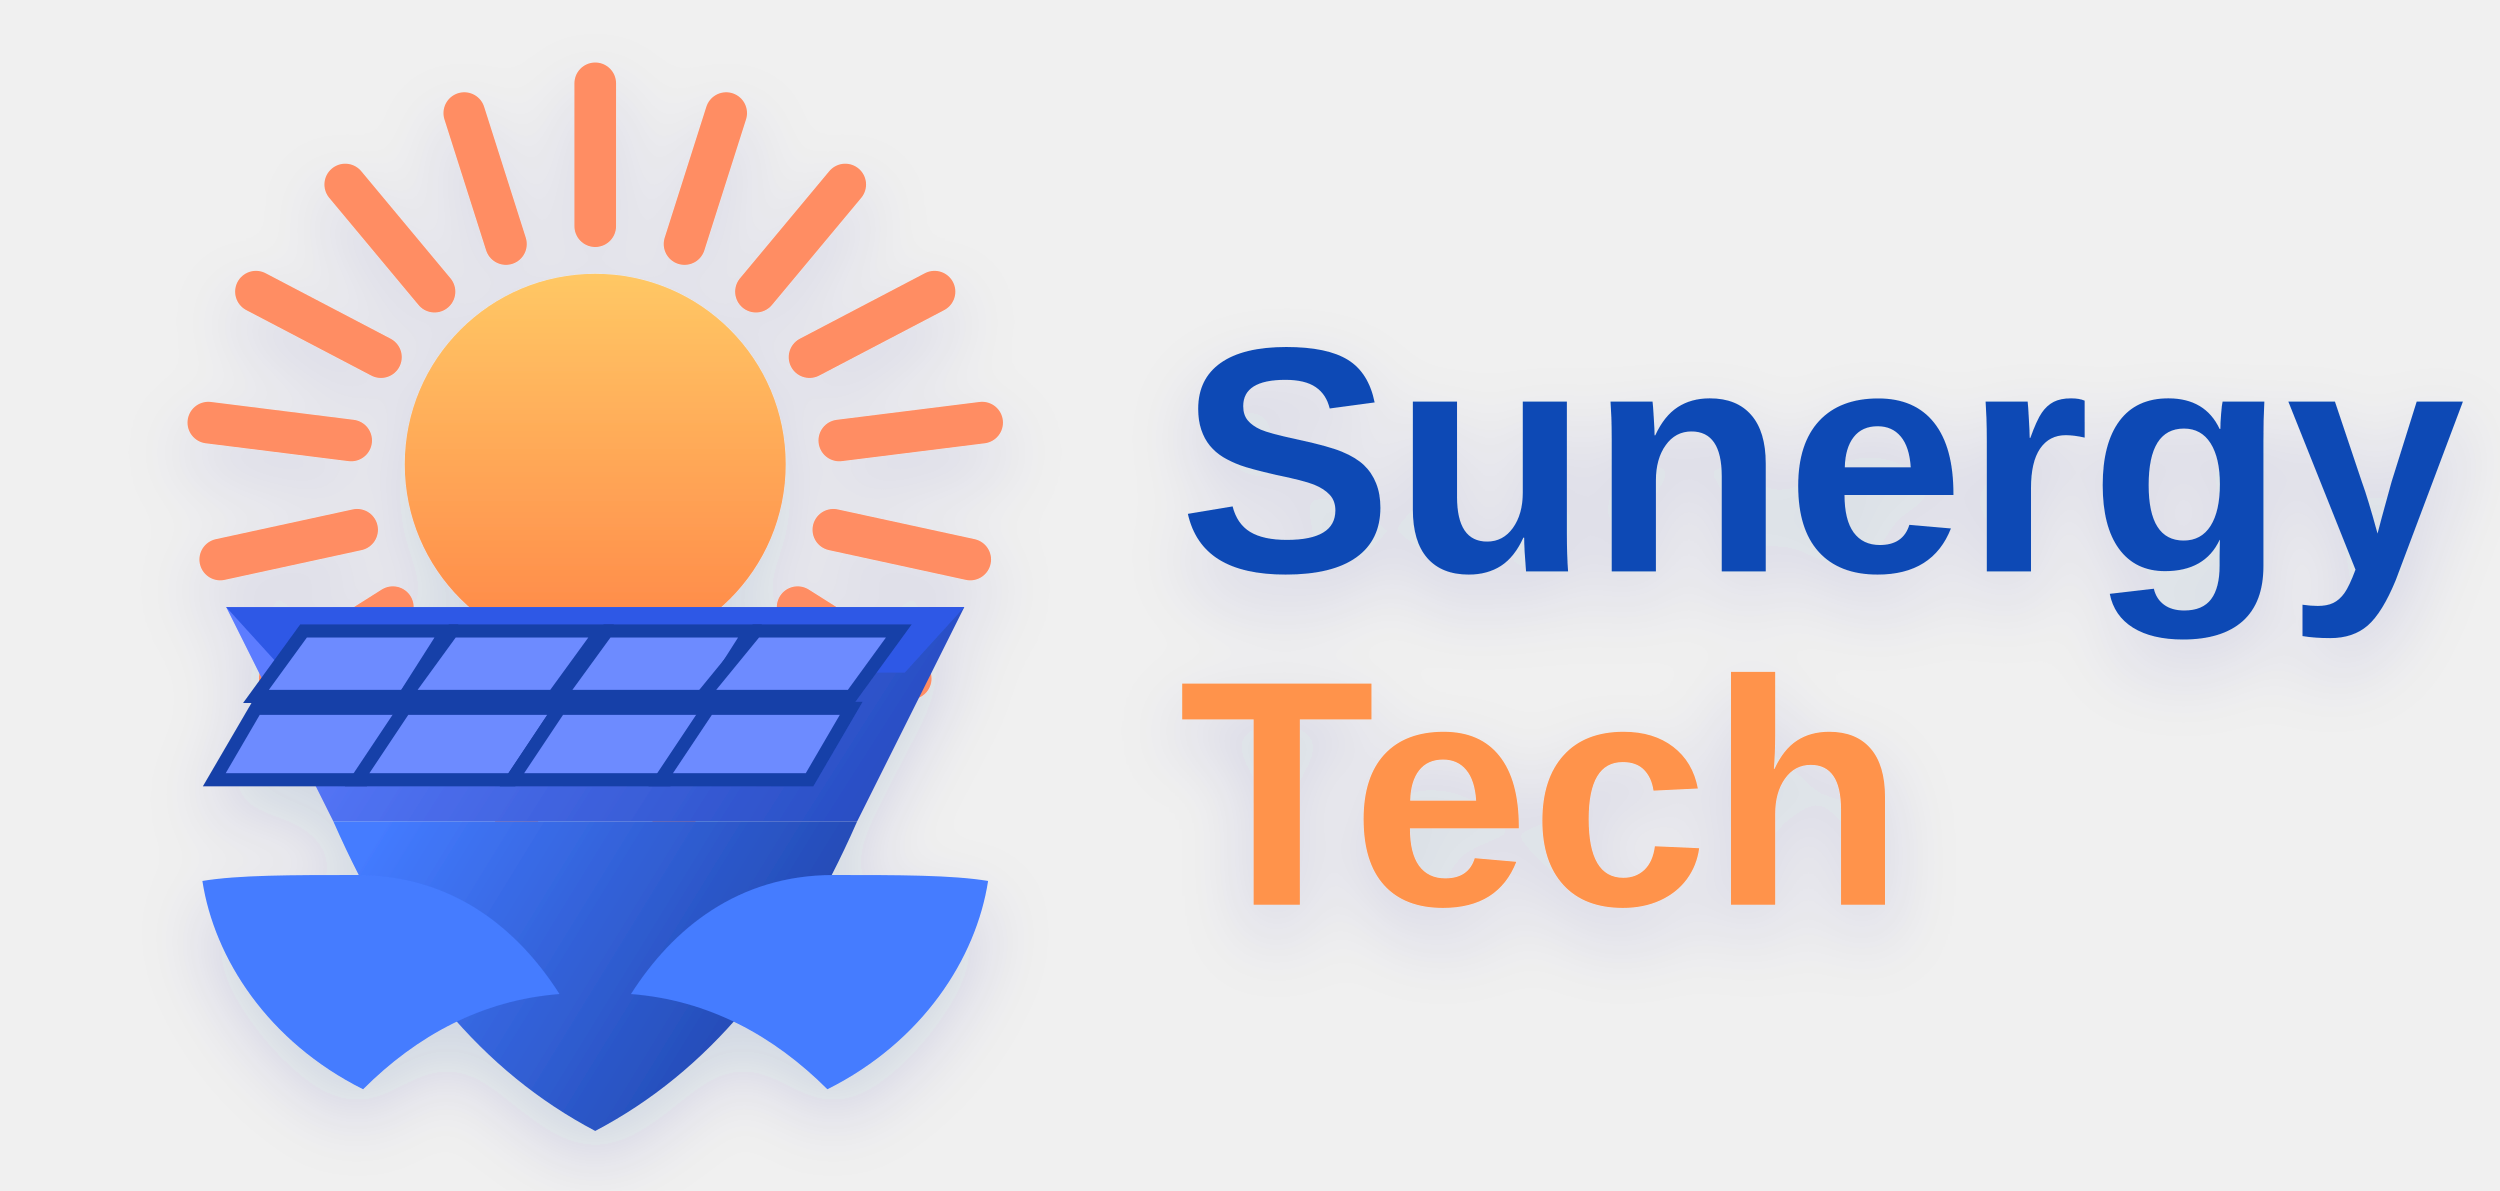
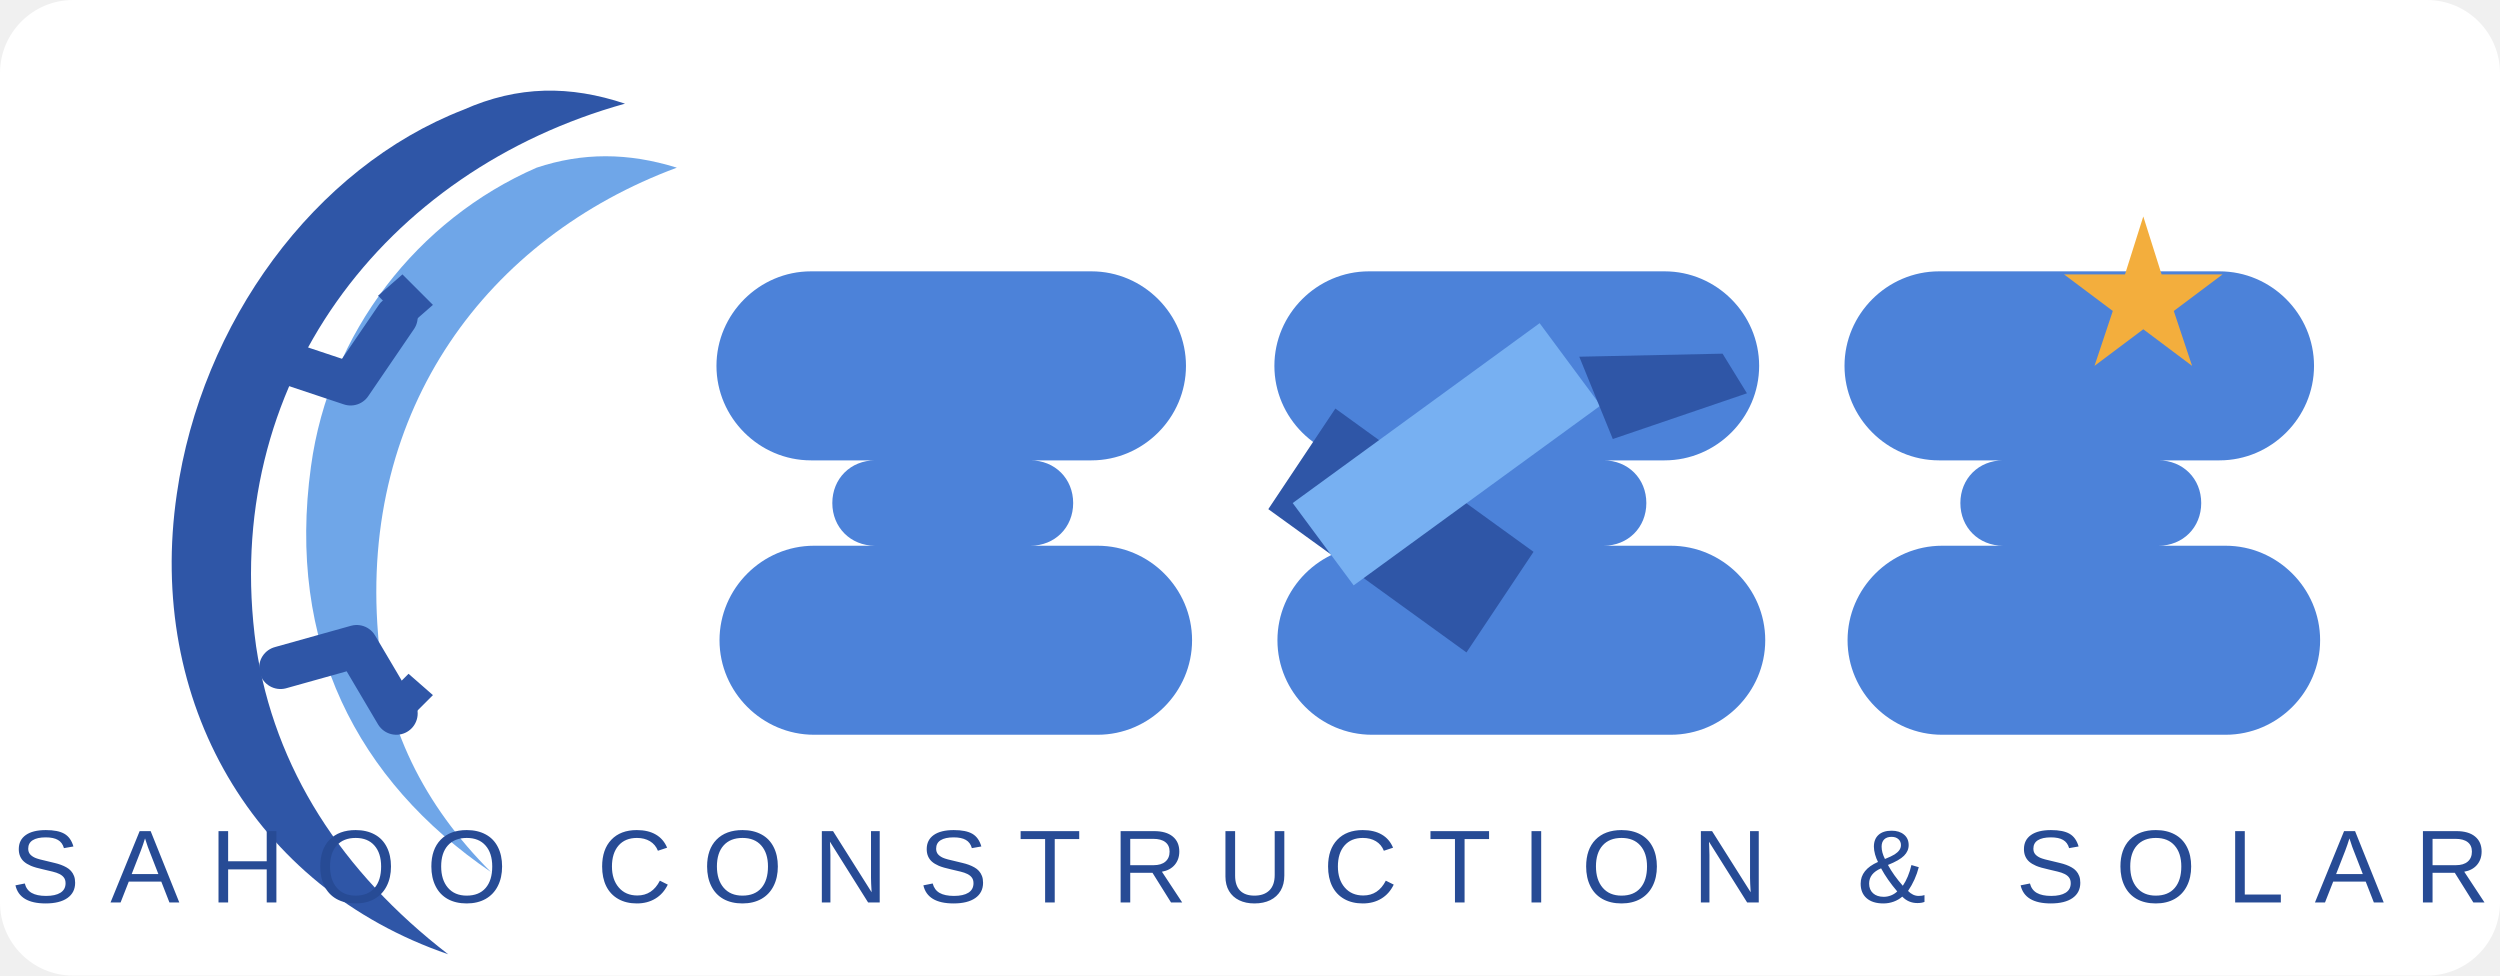
- <svg xmlns="http://www.w3.org/2000/svg" width="420" height="200" viewBox="0 0 420 200" fill="none">
-   <defs>
-     <linearGradient id="sunGradient" x1="100" y1="25" x2="100" y2="95" gradientUnits="userSpaceOnUse">
-       <stop stop-color="#FFD36A" />
-       <stop offset="1" stop-color="#FF8B4A" />
-     </linearGradient>
-     <linearGradient id="panelGradient" x1="36" y1="90" x2="146" y2="160" gradientUnits="userSpaceOnUse">
-       <stop stop-color="#5C7CFF" />
-       <stop offset="1" stop-color="#163EAF" />
-     </linearGradient>
-     <linearGradient id="leafGradient" x1="48" y1="126" x2="144" y2="185" gradientUnits="userSpaceOnUse">
-       <stop stop-color="#447BFF" />
-       <stop offset="1" stop-color="#102E8A" />
-     </linearGradient>
-     <filter id="softShadow" x="0" y="0" width="420" height="200" filterUnits="userSpaceOnUse" color-interpolation-filters="sRGB">
-       <feDropShadow dx="0" dy="5" stdDeviation="6" flood-color="#0E2F88" flood-opacity="0.14" />
-     </filter>
-   </defs>
-   <g filter="url(#softShadow)">
-     <g transform="translate(18 10)">
-       <circle cx="82" cy="68" r="32" fill="url(#sunGradient)" />
-       <g stroke="#FF8D63" stroke-width="7" stroke-linecap="round">
-         <path d="M82 4V28" />
-         <path d="M104 9L97 31" />
-         <path d="M124 21L109 39" />
-         <path d="M139 39L118 50" />
-         <path d="M147 61L123 64" />
-         <path d="M145 84L122 79" />
-         <path d="M135 104L116 92" />
-         <path d="M118 121L106 101" />
-         <path d="M96 131L90 108" />
-         <path d="M68 131L74 108" />
-         <path d="M46 121L58 101" />
-         <path d="M29 104L48 92" />
-         <path d="M19 84L42 79" />
-         <path d="M17 61L41 64" />
-         <path d="M25 39L46 50" />
-         <path d="M40 21L55 39" />
-         <path d="M60 9L67 31" />
-       </g>
-       <path d="M20 92H144L126 128H38L20 92Z" fill="url(#panelGradient)" />
-       <path d="M20 92H144L134 103H30L20 92Z" fill="#2E58E6" />
-       <path d="M38 128H126C115 153 101 170 82 180C63 170 49 153 38 128Z" fill="url(#leafGradient)" />
-       <g fill="#6D8BFF" stroke="#173FA8" stroke-width="2.2">
-         <path d="M33 96L57 96L50 107L25 107Z" />
-         <path d="M58 96L83 96L75 107L50 107Z" />
-         <path d="M84 96L108 96L101 107L76 107Z" />
-         <path d="M109 96L133 96L125 107L100 107Z" />
-         <path d="M25 109L50 109L43 121L18 121Z" />
-         <path d="M50 109L76 109L68 121L42 121Z" />
-         <path d="M76 109L101 109L94 121L68 121Z" />
-         <path d="M101 109L125 109L118 121L93 121Z" />
-       </g>
-       <path d="M42 137C58 137 69 146 76 157C63 158 52 164 43 173C27 165 18 151 16 138C22 137 31 137 42 137Z" fill="#447BFF" />
-       <path d="M122 137C106 137 95 146 88 157C101 158 112 164 121 173C137 165 146 151 148 138C142 137 133 137 122 137Z" fill="#447BFF" />
-     </g>
-     <g transform="translate(198 44)">
-       <text x="0" y="52" fill="#0E49B5" font-family="Segoe UI, Arial, sans-serif" font-size="54" font-weight="700">Sunergy</text>
-       <text x="0" y="108" fill="#FF934C" font-family="Segoe UI, Arial, sans-serif" font-size="54" font-weight="700">Tech</text>
-     </g>
-   </g>
+ <svg xmlns="http://www.w3.org/2000/svg" width="820" height="320" viewBox="0 0 820 320" fill="none">
+   <rect width="820" height="320" rx="24" fill="white" />
+   <path d="M152 36C103 55 66 106 58 162C48 230 83 291 147 313C112 286 90 252 84 212C72 126 126 56 205 34C187 28 170 28 152 36Z" fill="#2F56A7" />
+   <path d="M176 55C137 72 108 109 102 153C94 211 117 256 161 286C139 264 126 238 124 208C118 134 160 78 222 55C206 50 191 50 176 55Z" fill="#6FA6E8" />
+   <path d="M235 120C235 103 249 89 266 89H358C375 89 389 103 389 120C389 137 375 151 358 151H287C279 151 273 157 273 165C273 173 279 179 287 179H360C377 179 391 193 391 210C391 227 377 241 360 241H267C250 241 236 227 236 210C236 193 250 179 267 179H338C346 179 352 173 352 165C352 157 346 151 338 151H266C249 151 235 137 235 120Z" fill="#4C82D9" />
+   <path d="M418 120C418 103 432 89 449 89H546C563 89 577 103 577 120C577 137 563 151 546 151H473C465 151 459 157 459 165C459 173 465 179 473 179H548C565 179 579 193 579 210C579 227 565 241 548 241H450C433 241 419 227 419 210C419 193 433 179 450 179H526C534 179 540 173 540 165C540 157 534 151 526 151H449C432 151 418 137 418 120Z" fill="#4C82D9" />
+   <path d="M438 134L503 181L481 214L416 167L438 134Z" fill="#2F56A7" />
+   <path d="M424 165L505 106L525 133L444 192L424 165Z" fill="#77B0F2" />
+   <path d="M518 117L565 116L573 129L529 144L518 117Z" fill="#2F56A7" />
+   <path d="M605 120C605 103 619 89 636 89H728C745 89 759 103 759 120C759 137 745 151 728 151H657C649 151 643 157 643 165C643 173 649 179 657 179H730C747 179 761 193 761 210C761 227 747 241 730 241H637C620 241 606 227 606 210C606 193 620 179 637 179H708C716 179 722 173 722 165C722 157 716 151 708 151H636C619 151 605 137 605 120Z" fill="#4C82D9" />
+   <path d="M703 71L709 90H729L713 102L719 120L703 108L687 120L693 102L677 90H697L703 71Z" fill="#F3AE3D" />
+   <path d="M91 118L115 126L130 104" stroke="#2F56A7" stroke-width="14" stroke-linecap="round" stroke-linejoin="round" />
+   <path d="M124 97L132 90L142 100L134 107" fill="#2F56A7" />
+   <path d="M92 219L117 212L130 234" stroke="#2F56A7" stroke-width="14" stroke-linecap="round" stroke-linejoin="round" />
+   <path d="M124 231L132 238L142 228L134 221" fill="#2F56A7" />
+   <text x="410" y="296" text-anchor="middle" font-family="Arial, Helvetica, sans-serif" font-size="34" letter-spacing="10" fill="#274B95">SAHOO CONSTRUCTION &amp; SOLAR</text>
</svg>
